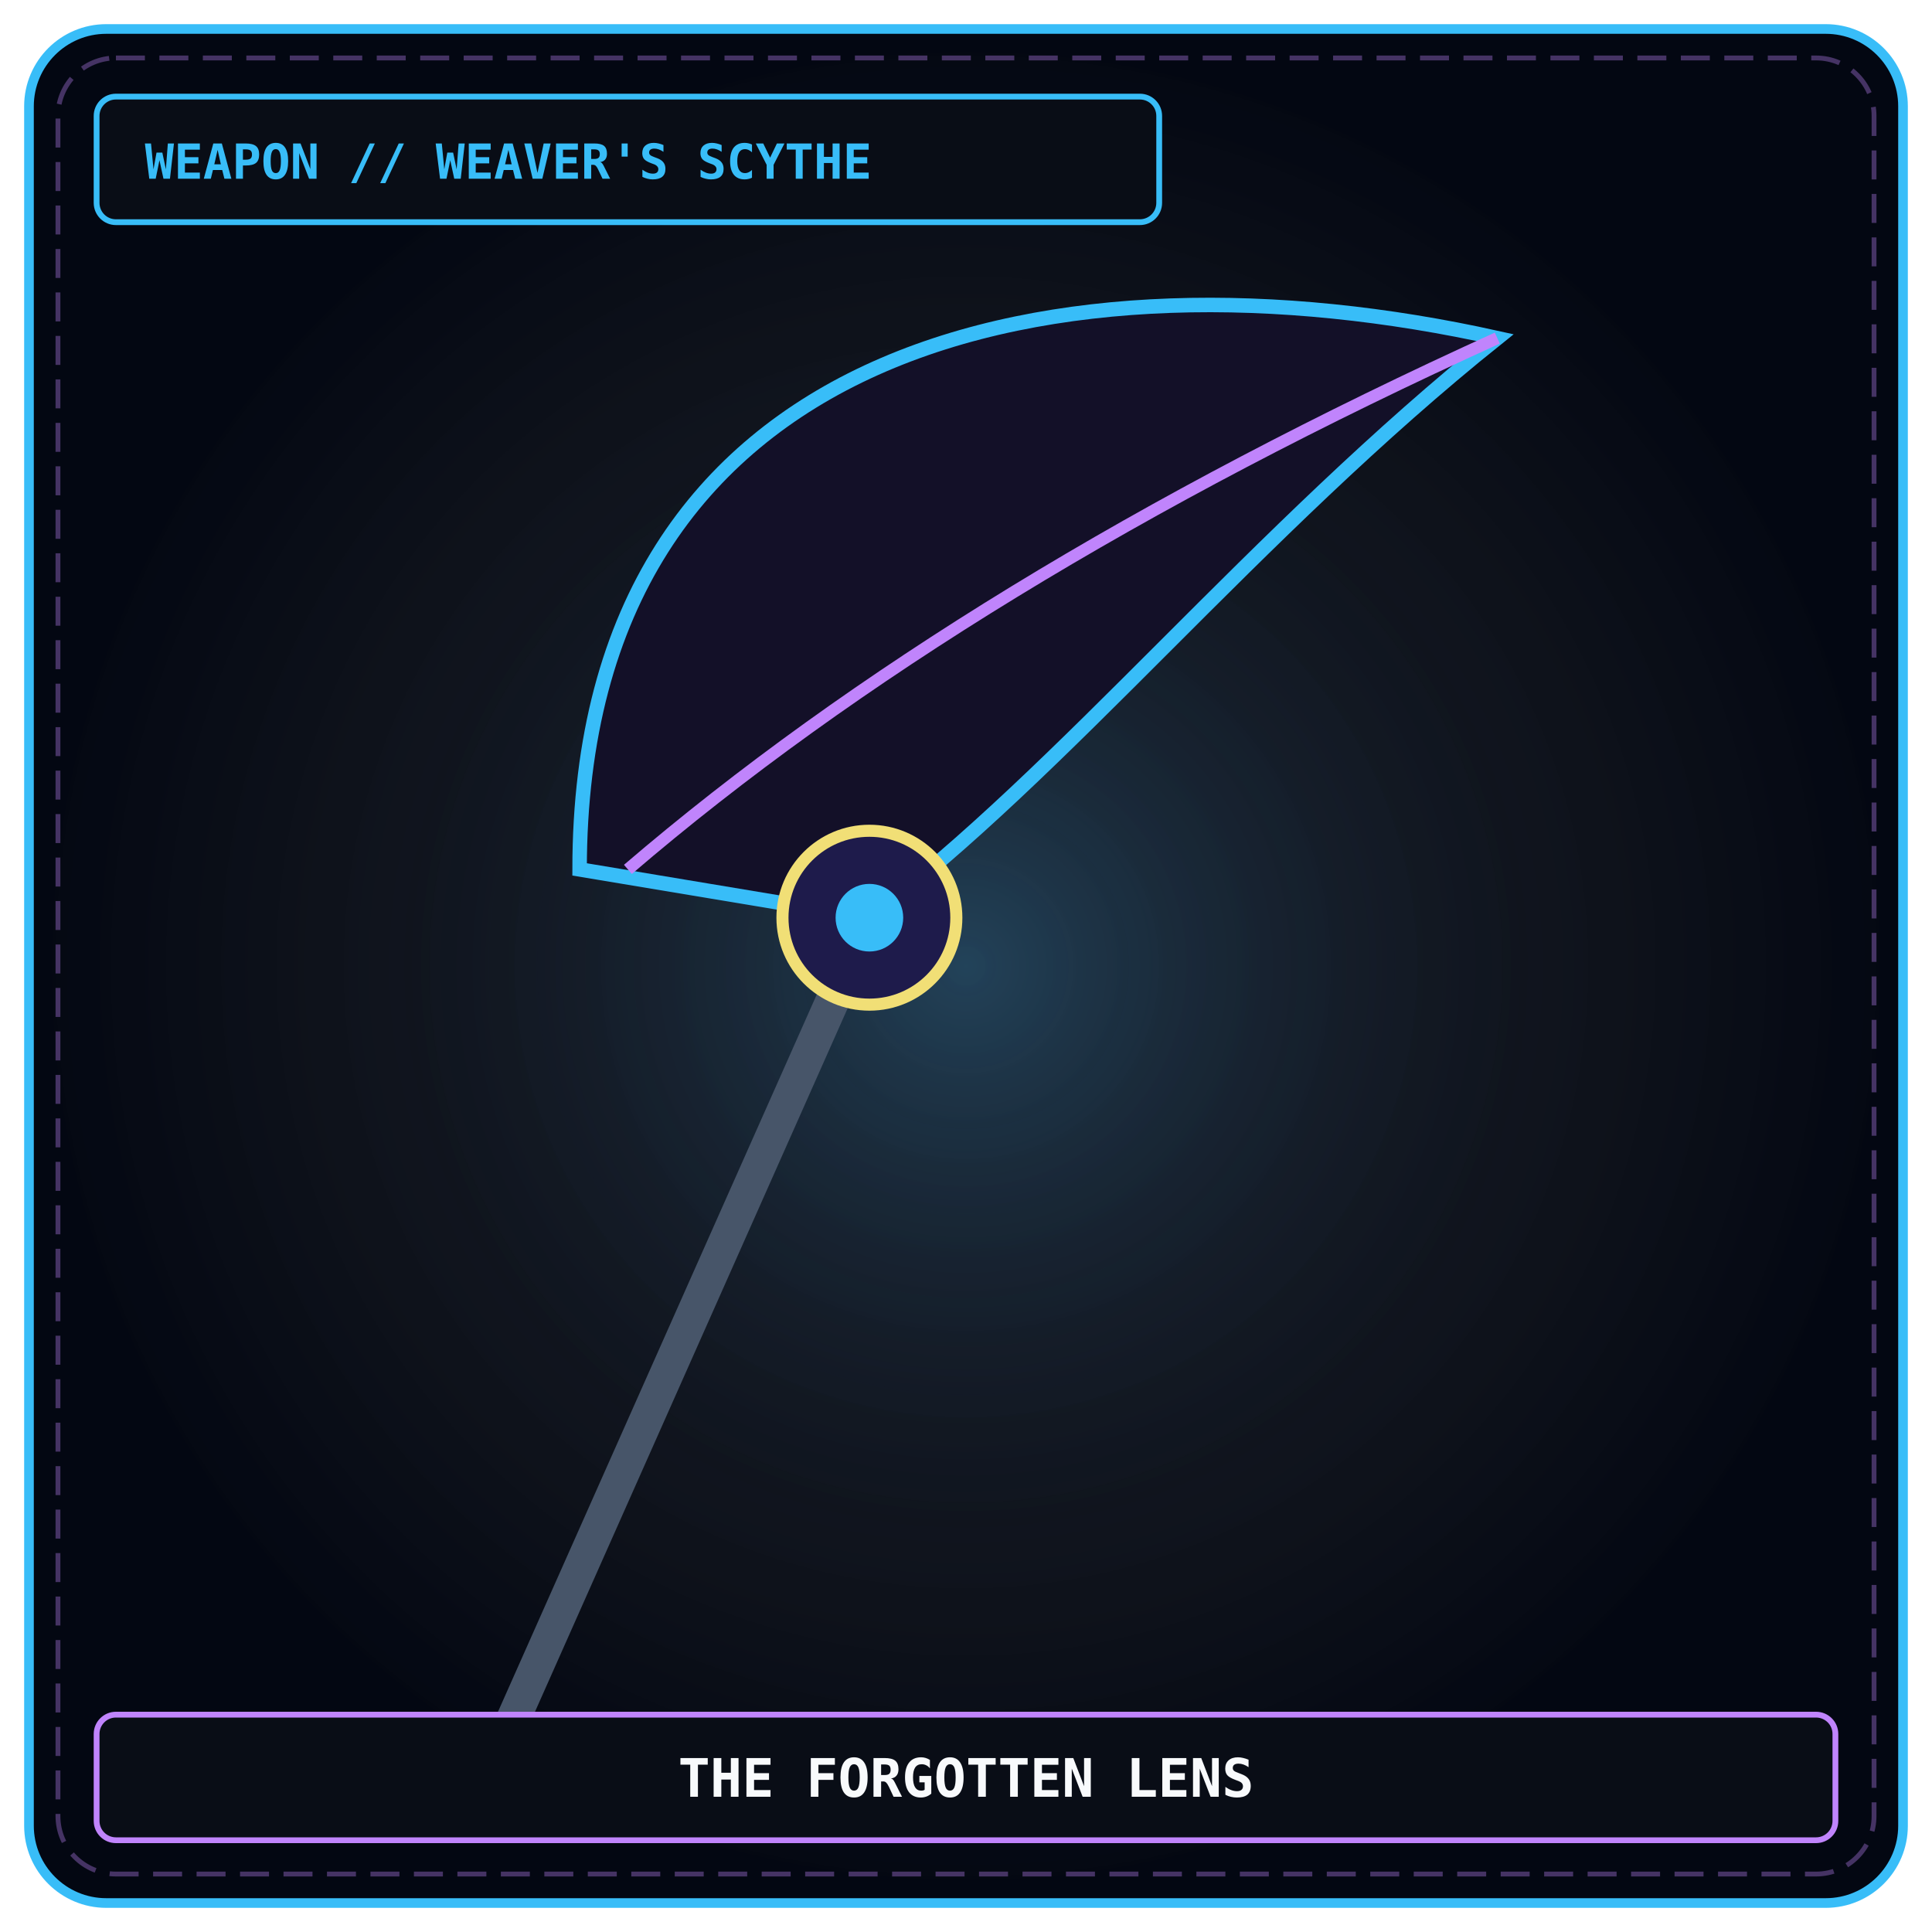
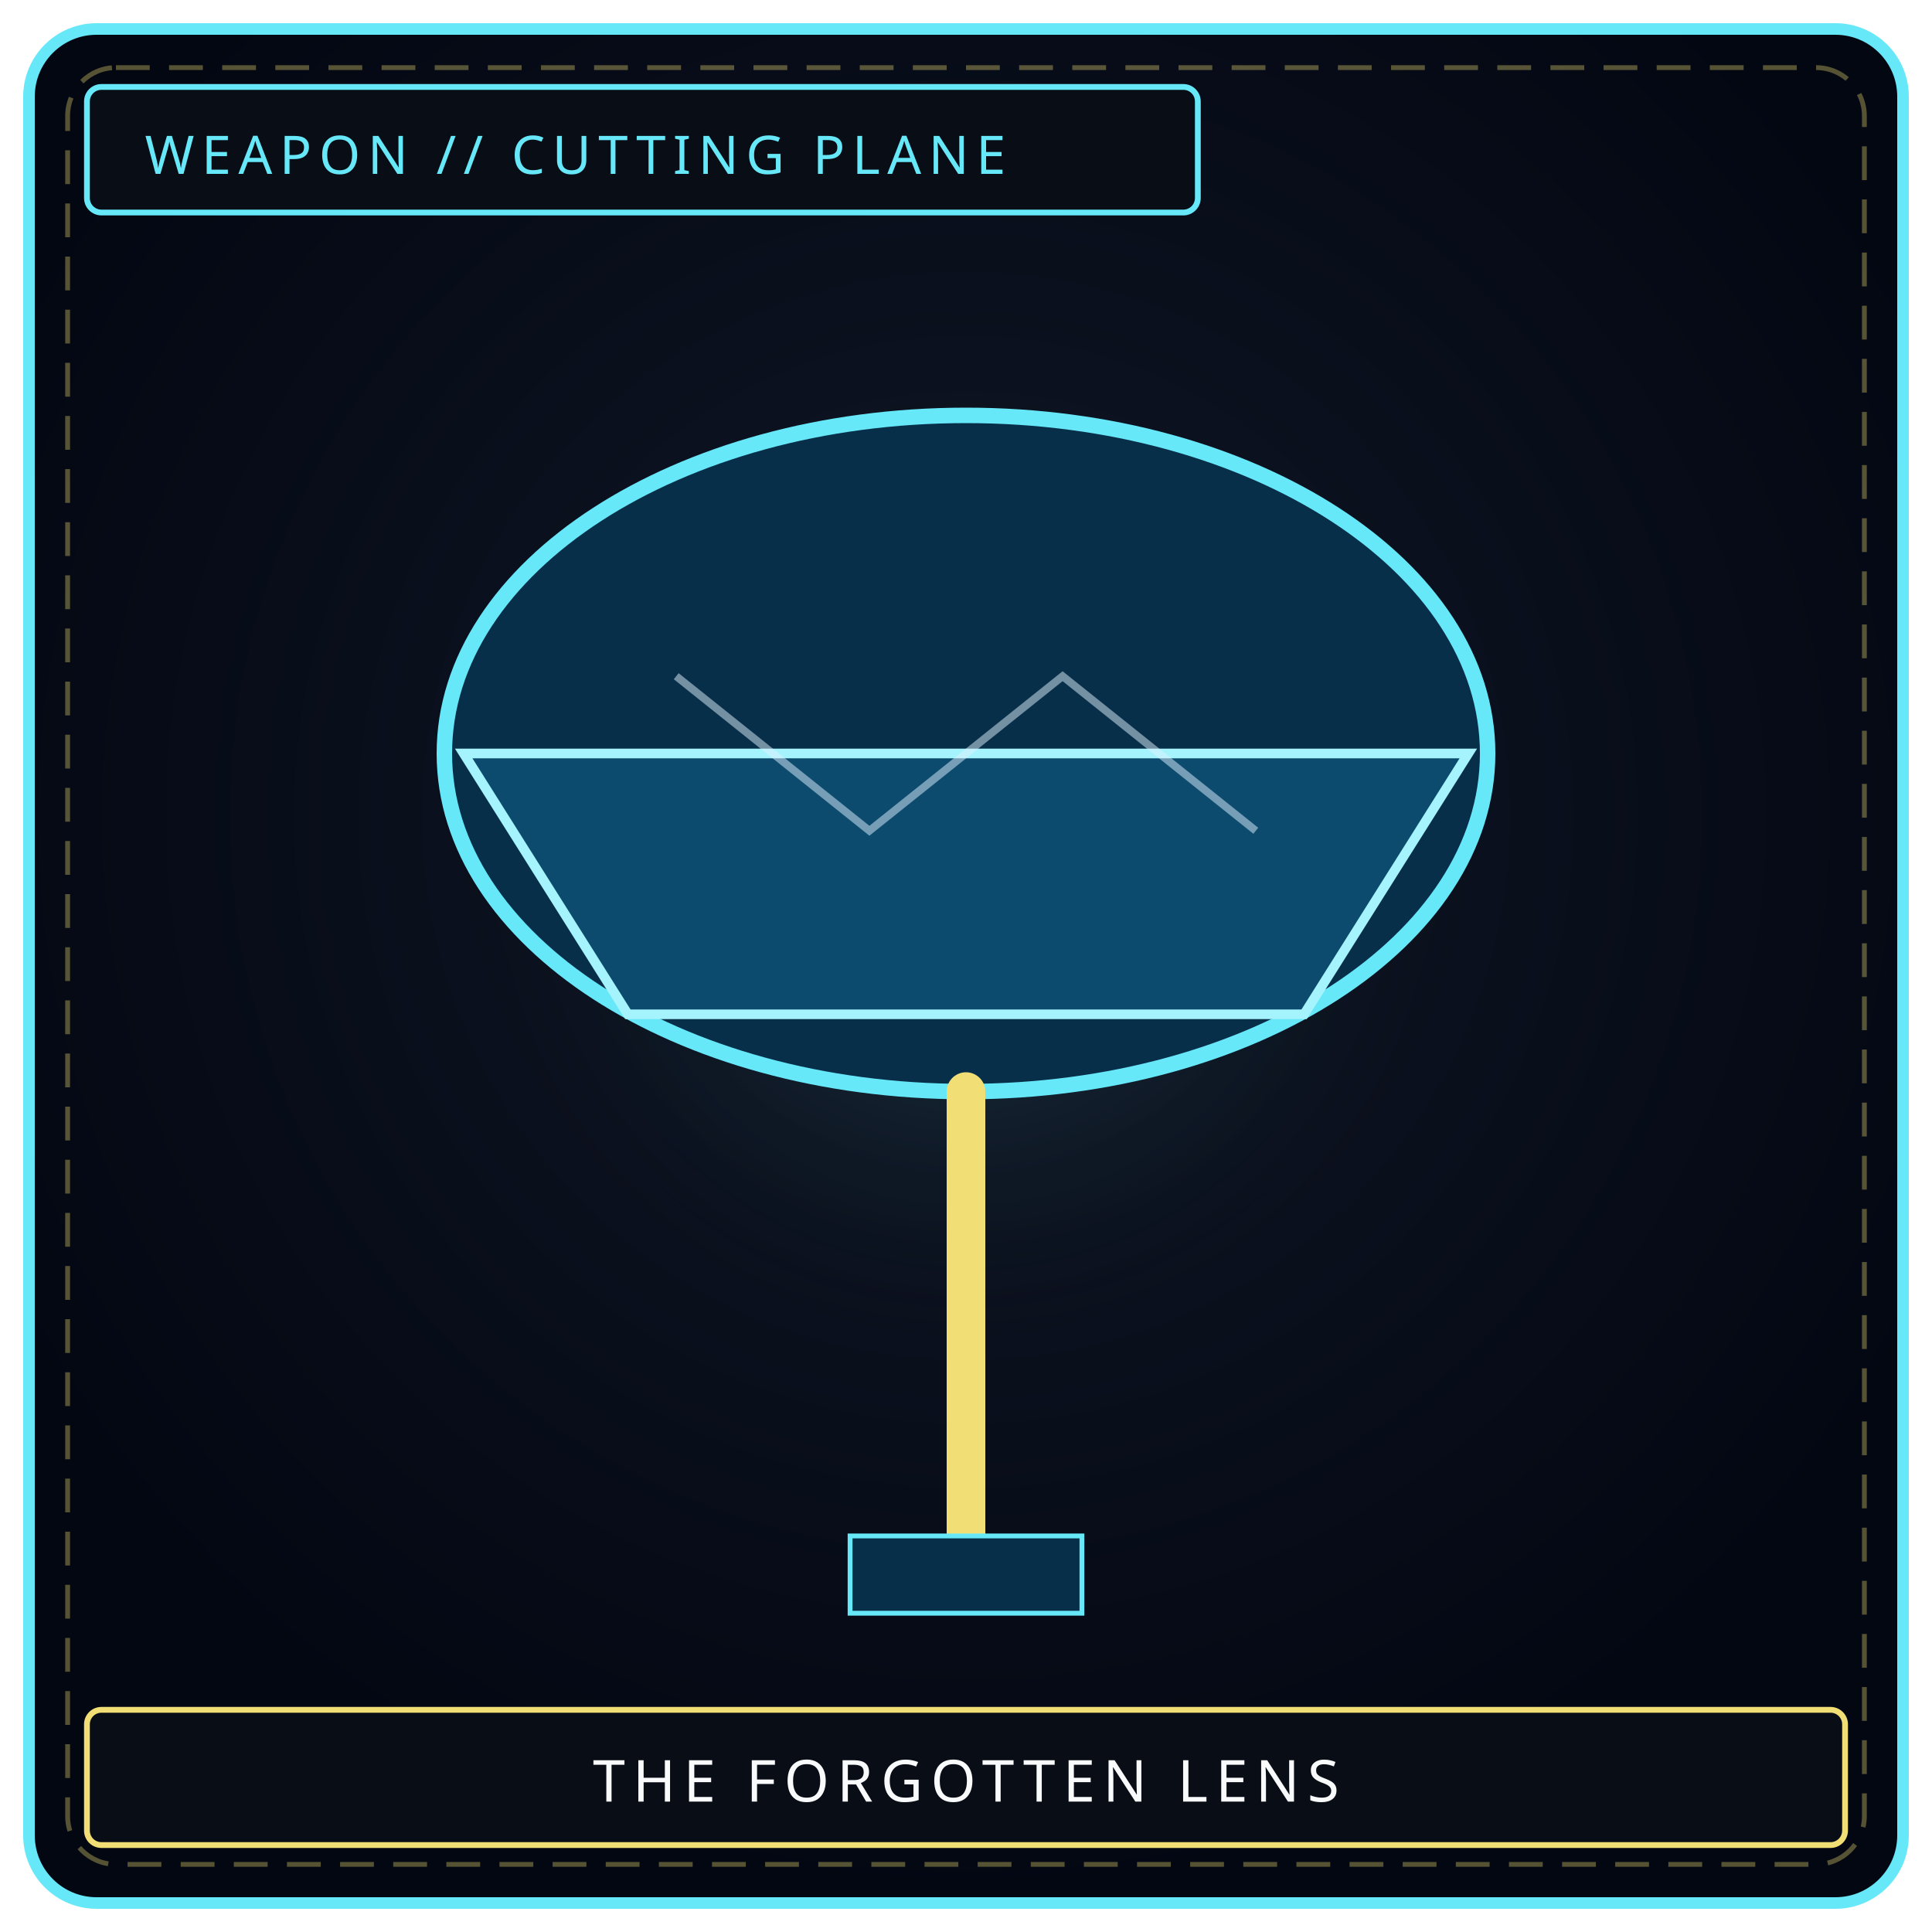
- <svg xmlns="http://www.w3.org/2000/svg" viewBox="0 0 400 400" width="100%" height="100%">
+ <svg xmlns="http://www.w3.org/2000/svg" viewBox="0 0 400 400" width="100%" height="100%" role="img" aria-label="THE FORGOTTEN LENS">
  <defs>
-     <radialGradient id="mawBg_maw-w-00" cx="50%" cy="50%" r="50%">
-       <stop offset="0%" stop-color="#111827" stop-opacity="0.95" />
-       <stop offset="70%" stop-color="#090d16" stop-opacity="0.98" />
-       <stop offset="100%" stop-color="#030712" stop-opacity="1" />
+     <radialGradient id="bgw009" cx="50%" cy="42%" r="58%">
+       <stop offset="0%" stop-color="#111827" />
+       <stop offset="100%" stop-color="#030712" />
    </radialGradient>
-     <radialGradient id="mawGlow_maw-w-00" cx="50%" cy="50%" r="45%">
-       <stop offset="0%" stop-color="#38bdf8" stop-opacity="0.2" />
-       <stop offset="100%" stop-color="#000000" stop-opacity="0" />
+     <radialGradient id="glw009" cx="50%" cy="46%" r="42%">
+       <stop offset="0%" stop-color="#67e8f9" stop-opacity=".22" />
+       <stop offset="100%" stop-color="#000" stop-opacity="0" />
    </radialGradient>
  </defs>
-   <rect x="6" y="6" width="388" height="388" rx="16" fill="url(#mawBg_maw-w-00)" stroke="#38bdf8" stroke-width="2" />
-   <rect x="12" y="12" width="376" height="376" rx="12" fill="none" stroke="#c084fc" stroke-width="1" stroke-dasharray="6 3" opacity="0.35" />
-   <circle cx="200" cy="200" r="140" fill="url(#mawGlow_maw-w-00)" />
-   <path d="M 120 180 C 120 70, 220 50, 310 70 C 260 110, 220 160, 180 190 Z" fill="#131028" stroke="#38bdf8" stroke-width="3" />
-   <path d="M 310 70 Q 200 120 130 180" fill="none" stroke="#c084fc" stroke-width="2.5" />
-   <line x1="180" y1="190" x2="100" y2="370" stroke="#475569" stroke-width="7" stroke-linecap="round" />
-   <circle cx="180" cy="190" r="18" fill="#1e1b4b" stroke="#f1df76" stroke-width="2.5" />
-   <circle cx="180" cy="190" r="7" fill="#38bdf8" />
-   <rect x="20" y="20" width="220" height="26" rx="4" fill="#090d16" stroke="#38bdf8" stroke-width="1.2" />
-   <text x="30" y="37" fill="#38bdf8" font-family="'JetBrains Mono', monospace" font-size="10" font-weight="bold">WEAPON // WEAVER'S SCYTHE</text>
-   <rect x="20" y="355" width="360" height="26" rx="4" fill="#090d16" stroke="#c084fc" stroke-width="1.2" />
-   <text x="200" y="372" fill="#f8fafc" font-family="'JetBrains Mono', monospace" font-size="11" font-weight="bold" text-anchor="middle">THE FORGOTTEN LENS</text>
+   <rect x="6" y="6" width="388" height="388" rx="14" fill="url(#bgw009)" stroke="#67e8f9" stroke-width="2.4" />
+   <rect x="14" y="14" width="372" height="372" rx="10" fill="none" stroke="#f1df76" stroke-width="1" stroke-dasharray="7 4" opacity=".35" />
+   <circle cx="200" cy="188" r="128" fill="url(#glw009)" />
+   <ellipse cx="200" cy="156" rx="108" ry="70" fill="#082f49" stroke="#67e8f9" stroke-width="3.2" />
+   <path d="M96 156 L304 156 L270 210 L130 210 Z" fill="#0c4a6e" stroke="#a5f3fc" stroke-width="2" />
+   <line x1="200" y1="226" x2="200" y2="318" stroke="#f1df76" stroke-width="8" stroke-linecap="round" />
+   <rect x="176" y="318" width="48" height="16" fill="#082f49" stroke="#67e8f9" />
+   <path d="M140 140 L180 172 L220 140 L260 172" fill="none" stroke="#e0f2fe" stroke-width="1.6" opacity=".5" />
+   <rect x="18" y="18" width="230" height="26" rx="3" fill="#090d16" stroke="#67e8f9" stroke-width="1.2" />
+   <text x="30" y="36" fill="#67e8f9" font-family="Impact, Arial Black, sans-serif" font-size="11" letter-spacing="1.5">WEAPON // CUTTING PLANE</text>
+   <rect x="18" y="354" width="364" height="28" rx="3" fill="#090d16" stroke="#f1df76" stroke-width="1.2" />
+   <text x="200" y="373" text-anchor="middle" fill="#f8fafc" font-family="Impact, Arial Black, sans-serif" font-size="12" letter-spacing="1.6">THE FORGOTTEN LENS</text>
</svg>
